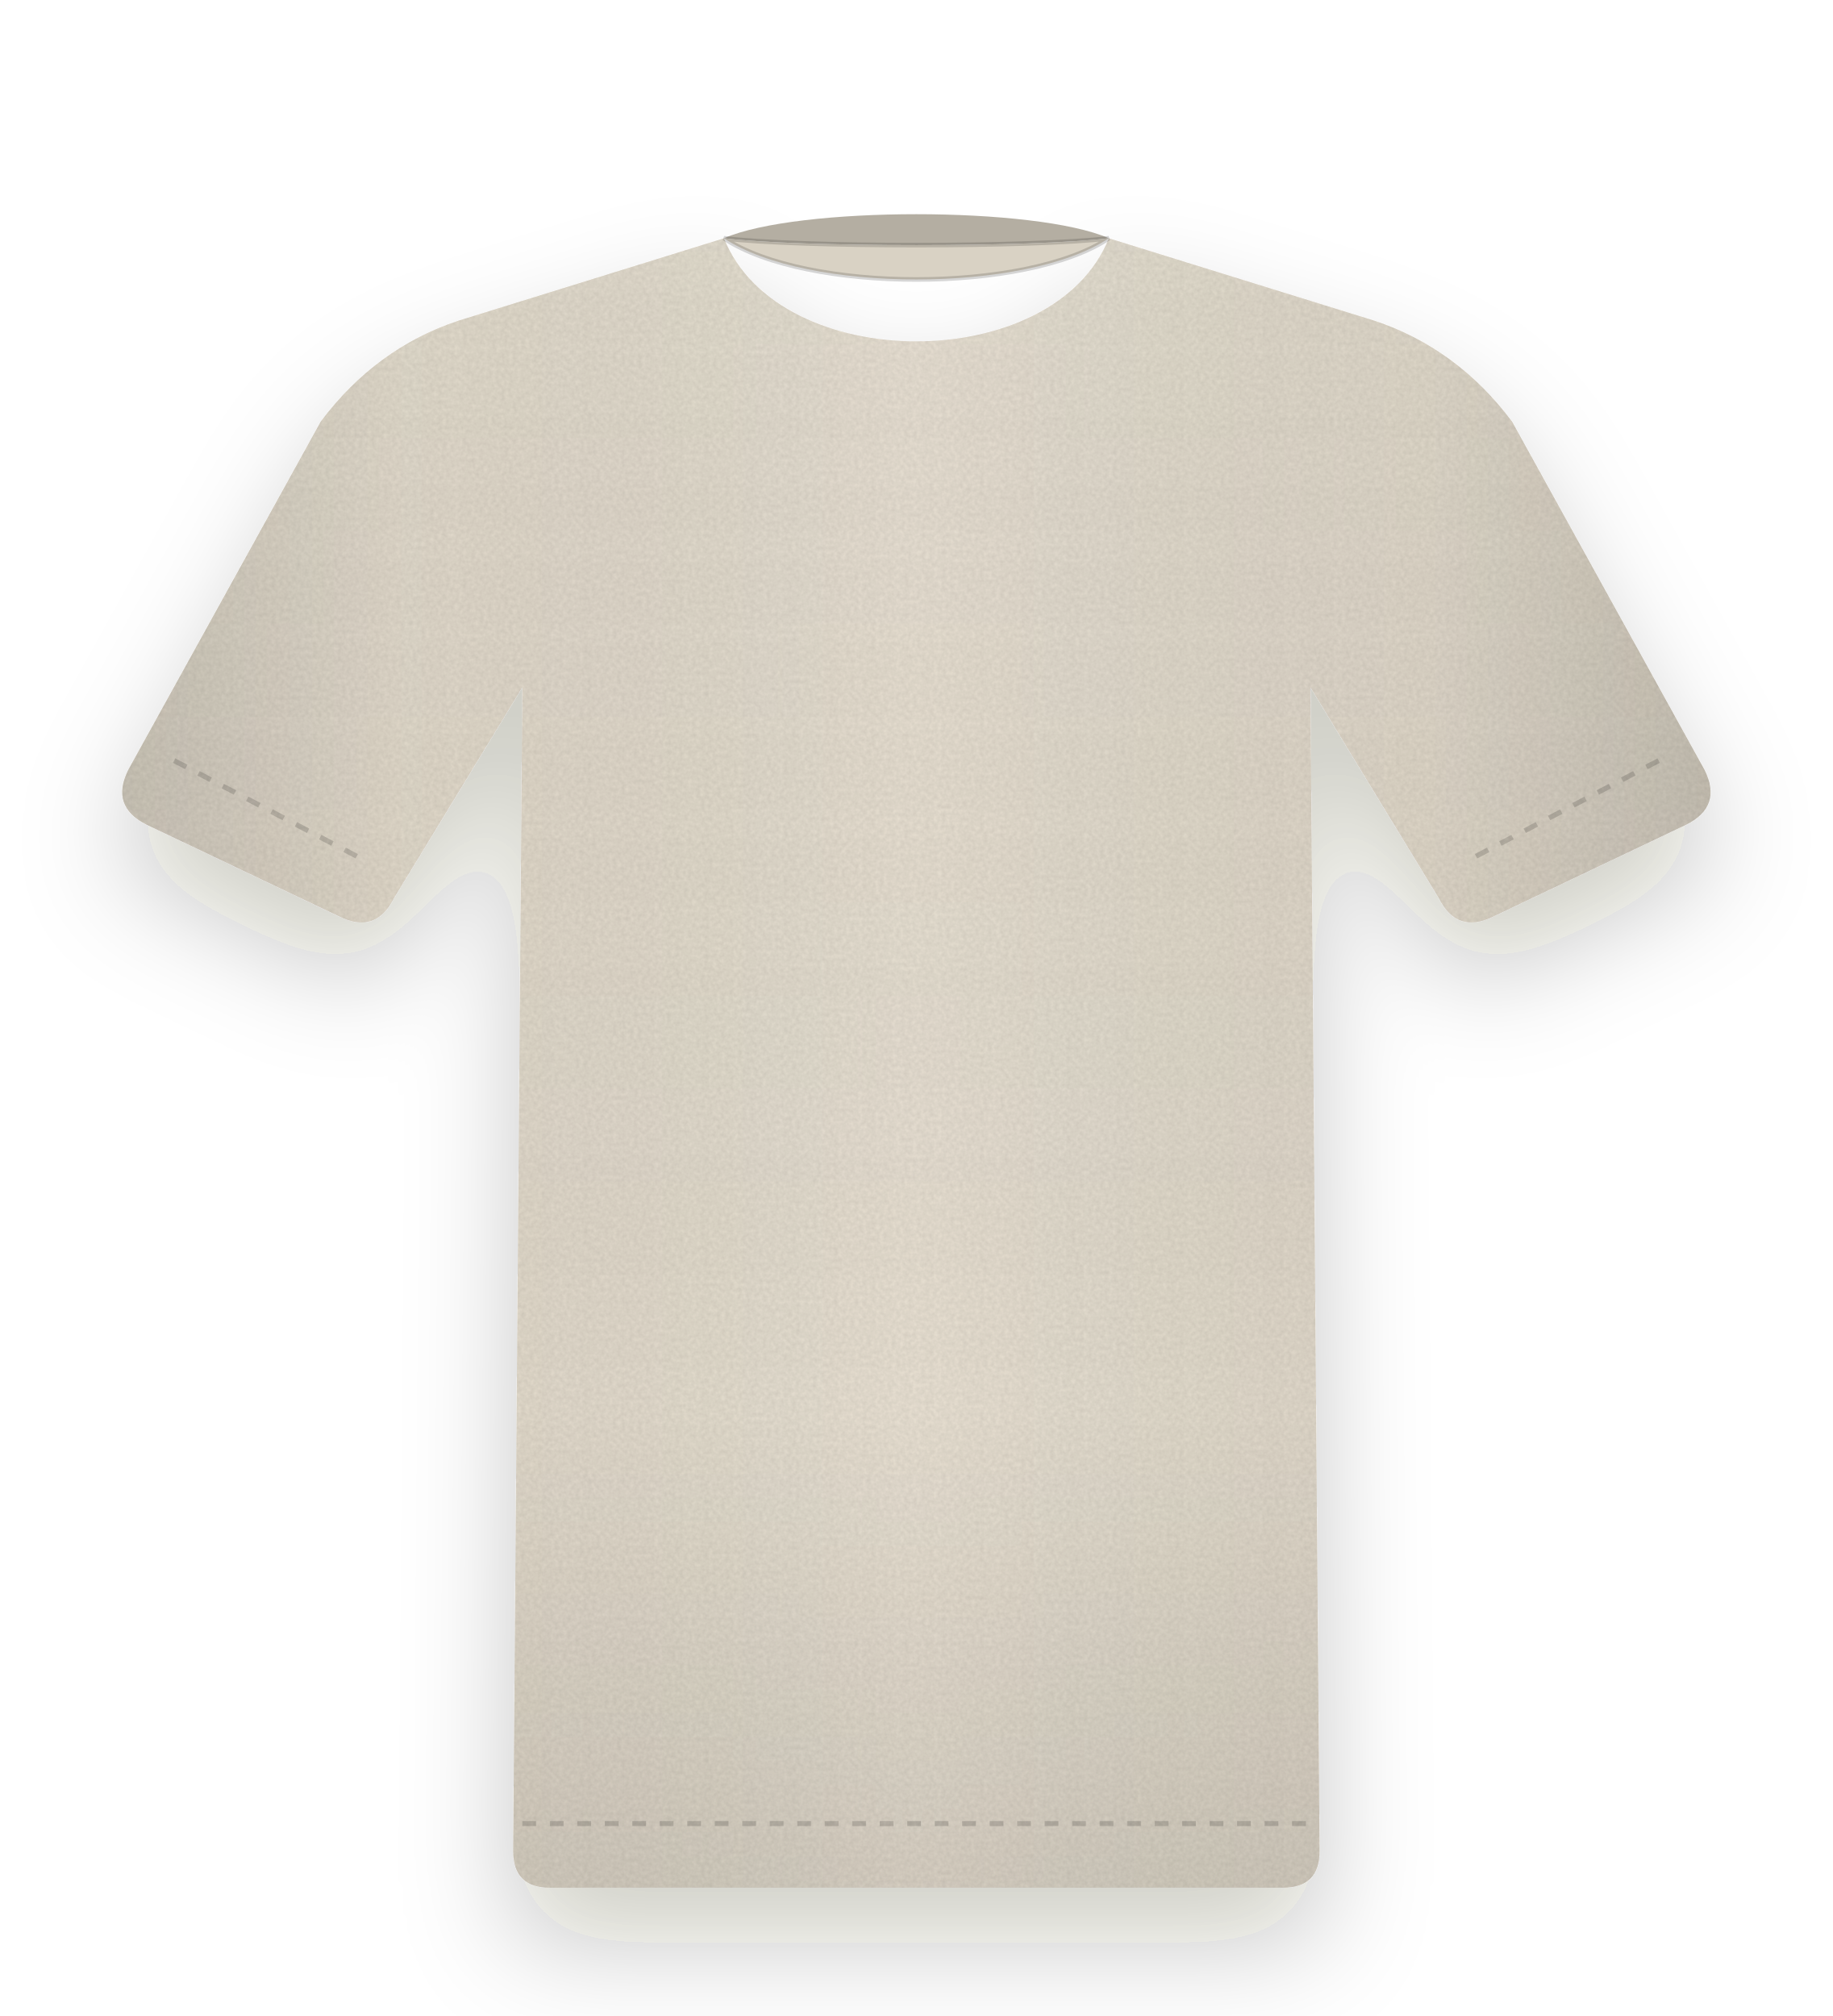
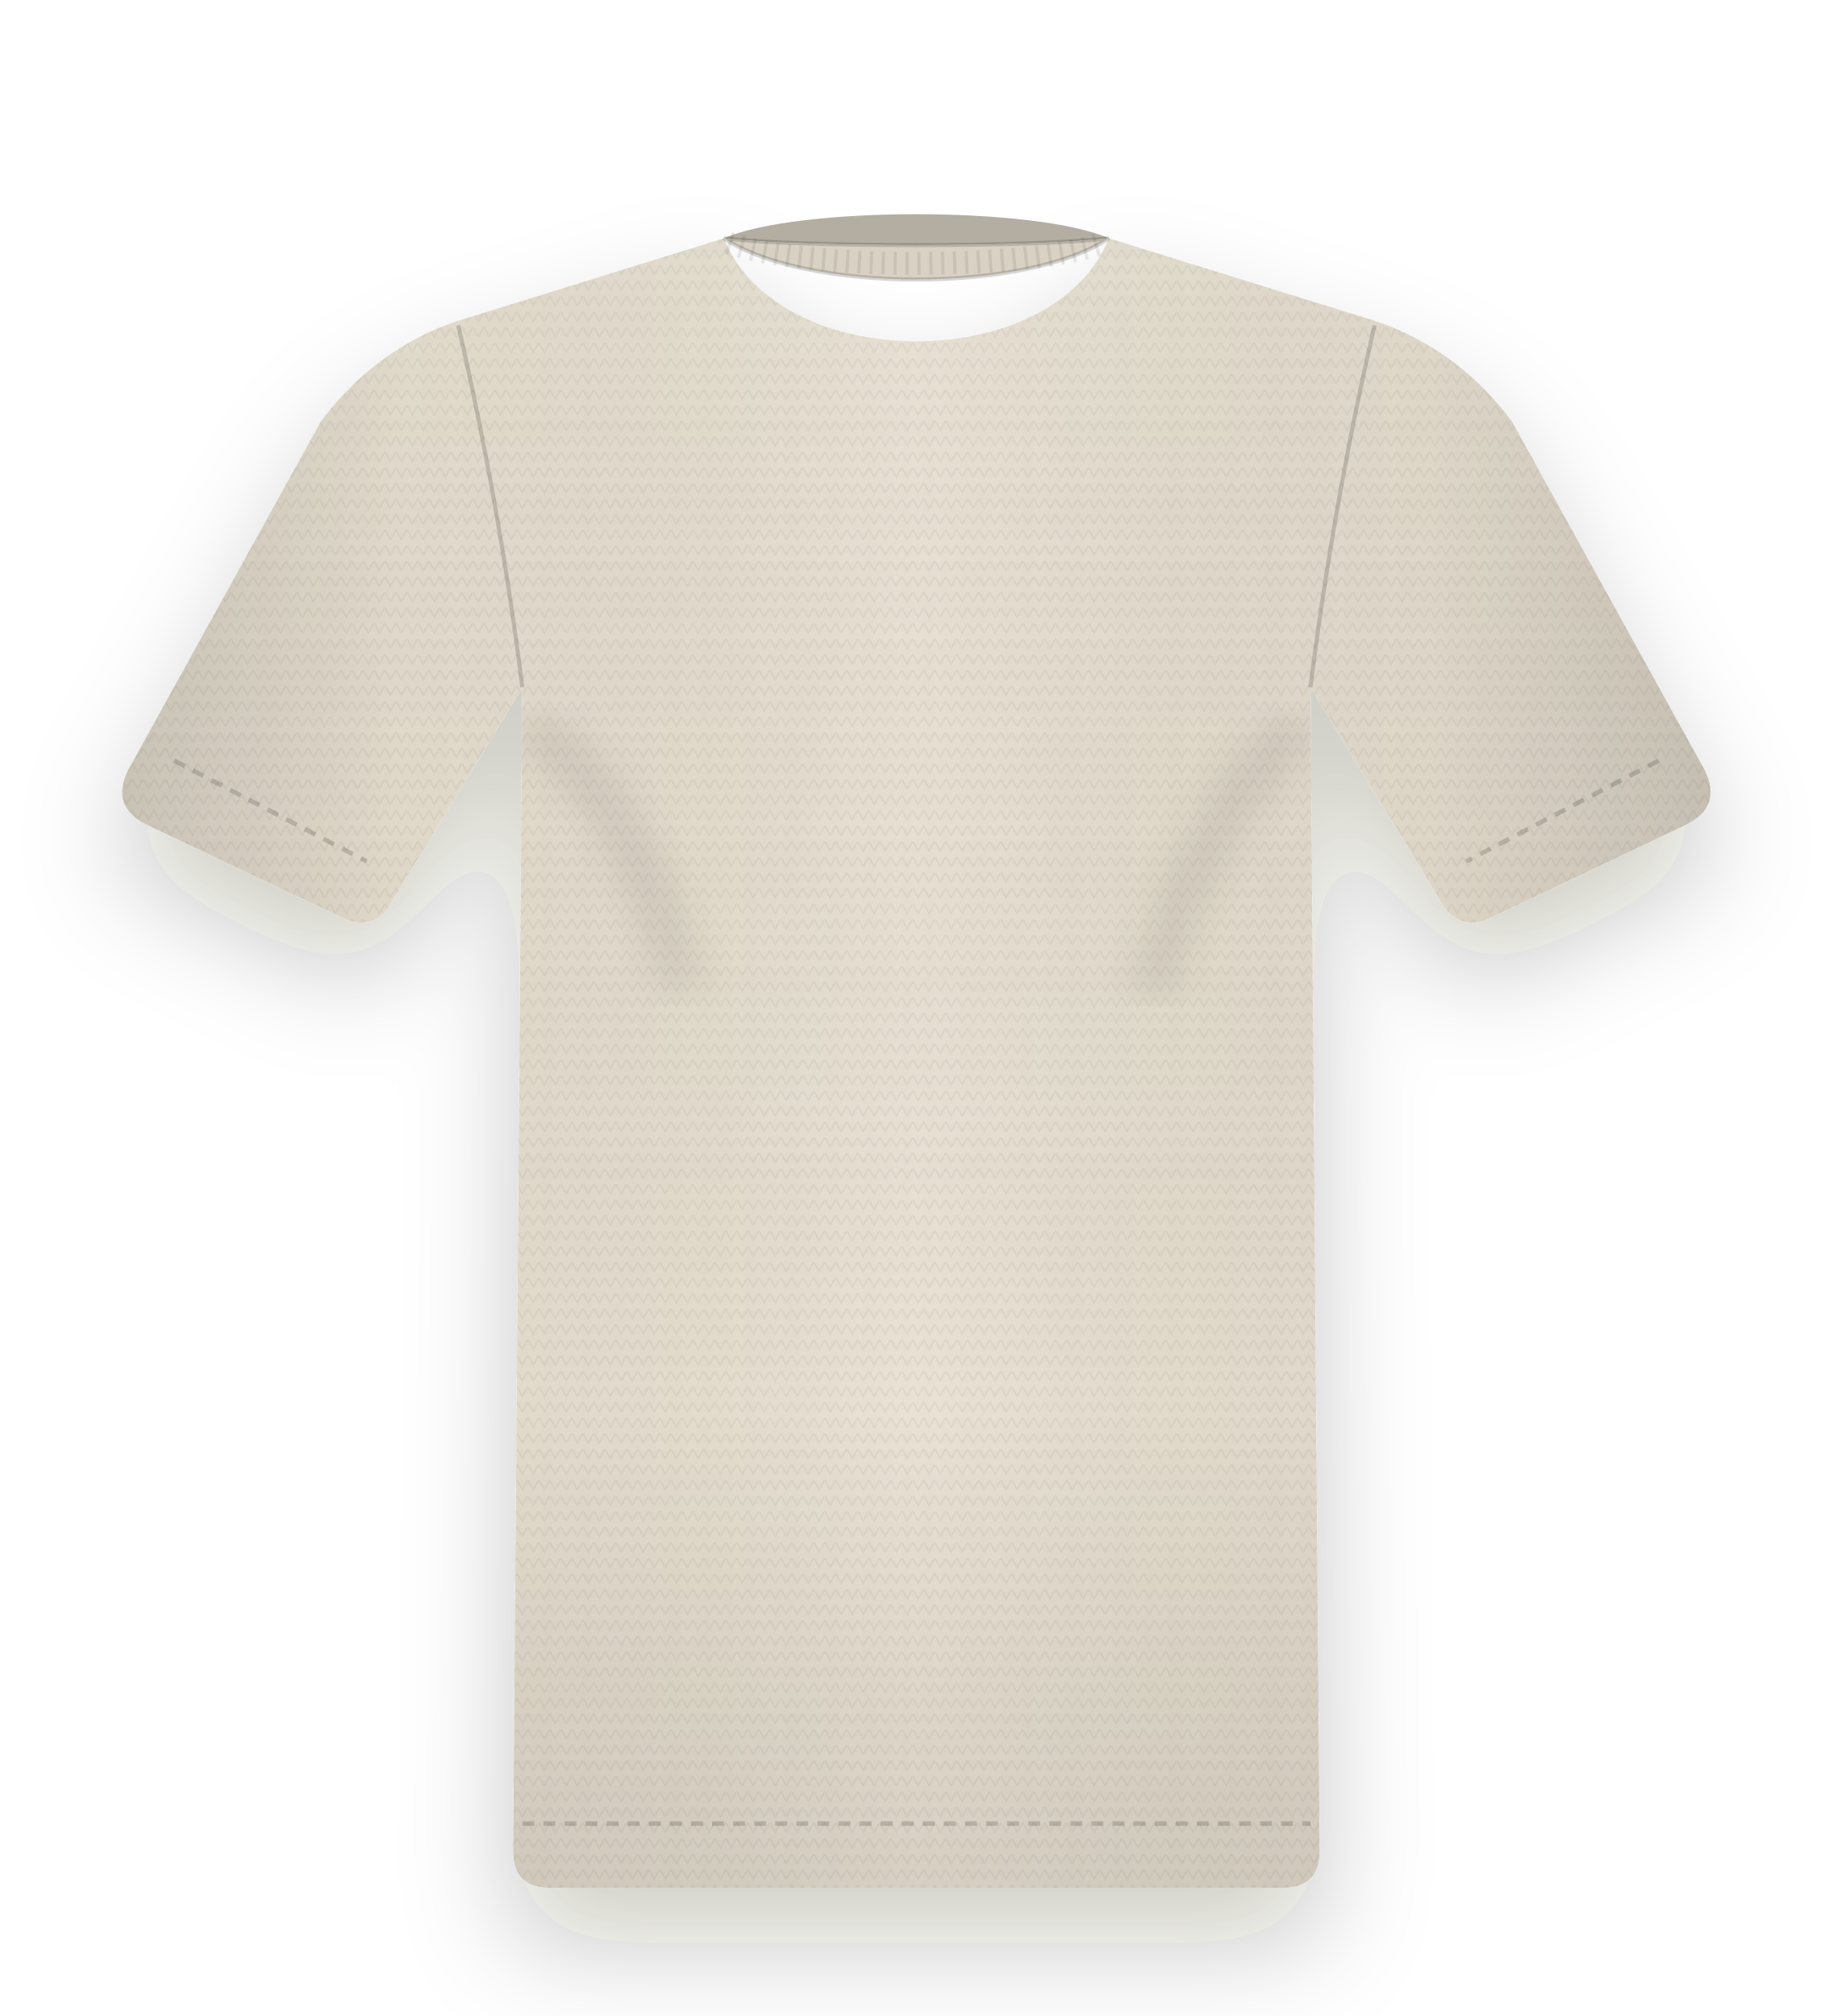
<svg xmlns="http://www.w3.org/2000/svg" viewBox="0 0 400 440" role="img">
  <defs>
    <linearGradient id="bl" x1="0" x2="1" y1="0" y2="0">
      <stop offset="0" stop-color="#000" stop-opacity=".16" />
      <stop offset=".22" stop-color="#000" stop-opacity=".02" />
      <stop offset=".5" stop-color="#fff" stop-opacity=".07" />
      <stop offset=".78" stop-color="#000" stop-opacity=".03" />
      <stop offset="1" stop-color="#000" stop-opacity=".18" />
    </linearGradient>
    <linearGradient id="bv" x1="0" x2="0" y1="0" y2="1">
      <stop offset="0" stop-color="#fff" stop-opacity=".06" />
      <stop offset=".7" stop-color="#000" stop-opacity="0" />
      <stop offset="1" stop-color="#000" stop-opacity=".1" />
    </linearGradient>
-     <filter id="bn" x="0" y="0" width="100%" height="100%">
-       <feTurbulence type="fractalNoise" baseFrequency="1.1" numOctaves="2" seed="3" />
-       <feColorMatrix values="0 0 0 0 0  0 0 0 0 0  0 0 0 0 0  0 0 0 .09 0" />
+     <pattern id="bk" width="2.4" height="3.4" patternUnits="userSpaceOnUse">
+       <path d="M0 0 L1.2 2.1 L2.4 0" fill="none" stroke="#000" stroke-width=".4" />
+     </pattern>
+     <filter id="bf" x="-10%" y="-10%" width="120%" height="120%">
+       <feGaussianBlur stdDeviation="4" />
    </filter>
    <filter id="bs" x="-20%" y="-20%" width="140%" height="140%">
      <feDropShadow dx="0" dy="12" stdDeviation="12" flood-color="#2a2014" flood-opacity=".22" />
    </filter>
    <clipPath id="bc">
      <path d="M158 52 C170 82 230 82 242 52 L300 70 Q318 76 330 92 L372 168 Q376 176 368 180 L326 200 Q318 204 314 196 L286 150 L288 404 Q288 412 280 412 L120 412 Q112 412 112 404 L114 150 L86 196 Q82 204 74 200 L32 180 Q24 176 28 168 L70 92 Q82 76 100 70 Z" />
    </clipPath>
  </defs>
  <g filter="url(#bs)">
    <path d="M158 52 C170 82 230 82 242 52 L300 70 Q318 76 330 92 L372 168 Q376 176 368 180 L326 200 Q318 204 314 196 L286 150 L288 404 Q288 412 280 412 L120 412 Q112 412 112 404 L114 150 L86 196 Q82 204 74 200 L32 180 Q24 176 28 168 L70 92 Q82 76 100 70 Z" fill="#e7dfd0" />
  </g>
  <g clip-path="url(#bc)">
    <rect width="400" height="440" fill="url(#bl)" />
    <rect width="400" height="440" fill="url(#bv)" />
-     <rect width="400" height="440" filter="url(#bn)" />
-     <g fill="none" stroke="rgba(0,0,0,.16)" stroke-width="1.1" stroke-dasharray="3 3">
+     <g filter="url(#bf)" fill="none" stroke-linecap="round">
+       <path d="M118 160 Q138 176 148 212" stroke="#000" stroke-opacity="0.08" stroke-width="9" />
+       <path d="M282 160 Q262 178 252 214" stroke="#000" stroke-opacity="0.08" stroke-width="9" />
+     </g>
+     <rect width="400" height="440" fill="url(#bk)" opacity="0.045" />
+     <g fill="none" stroke="rgba(0,0,0,.16)" stroke-width=".9">
+       <path d="M100 71 Q109 110 114 150" />
+       <path d="M300 71 Q291 110 286 150" />
+     </g>
+     <g fill="none" stroke="rgba(0,0,0,.16)" stroke-width="1" stroke-dasharray="2.6 2">
      <path d="M38 166 L80 188" />
      <path d="M362 166 L320 188" />
      <path d="M114 398 L286 398" />
    </g>
    <g fill="none" stroke="rgba(0,0,0,.16)" stroke-width="1.2" />
    <g style="mix-blend-mode:multiply" opacity=".92" />
  </g>
  <path d="M158 52 C174 54 226 54 242 52 C226 45 174 45 158 52 Z" fill="#b4aea2" />
  <path d="M158 52 C176 64 224 64 242 52 C226 54 174 54 158 52 Z" fill="#d9d2c4" />
-   <path d="M158 52 C176 64 224 64 242 52 C226 54 174 54 158 52 Z" fill="none" stroke="rgba(0,0,0,.16)" stroke-width="1" />
+   <path d="M159 53 C176 59 224 59 241 53" fill="none" stroke="rgba(0,0,0,.16)" stroke-width="5" stroke-dasharray=".7 1.9" opacity=".5" />
+   <path d="M158 52 C176 64 224 64 242 52 C226 54 174 54 158 52 Z" fill="none" stroke="rgba(0,0,0,.16)" stroke-width=".9" />
</svg>
